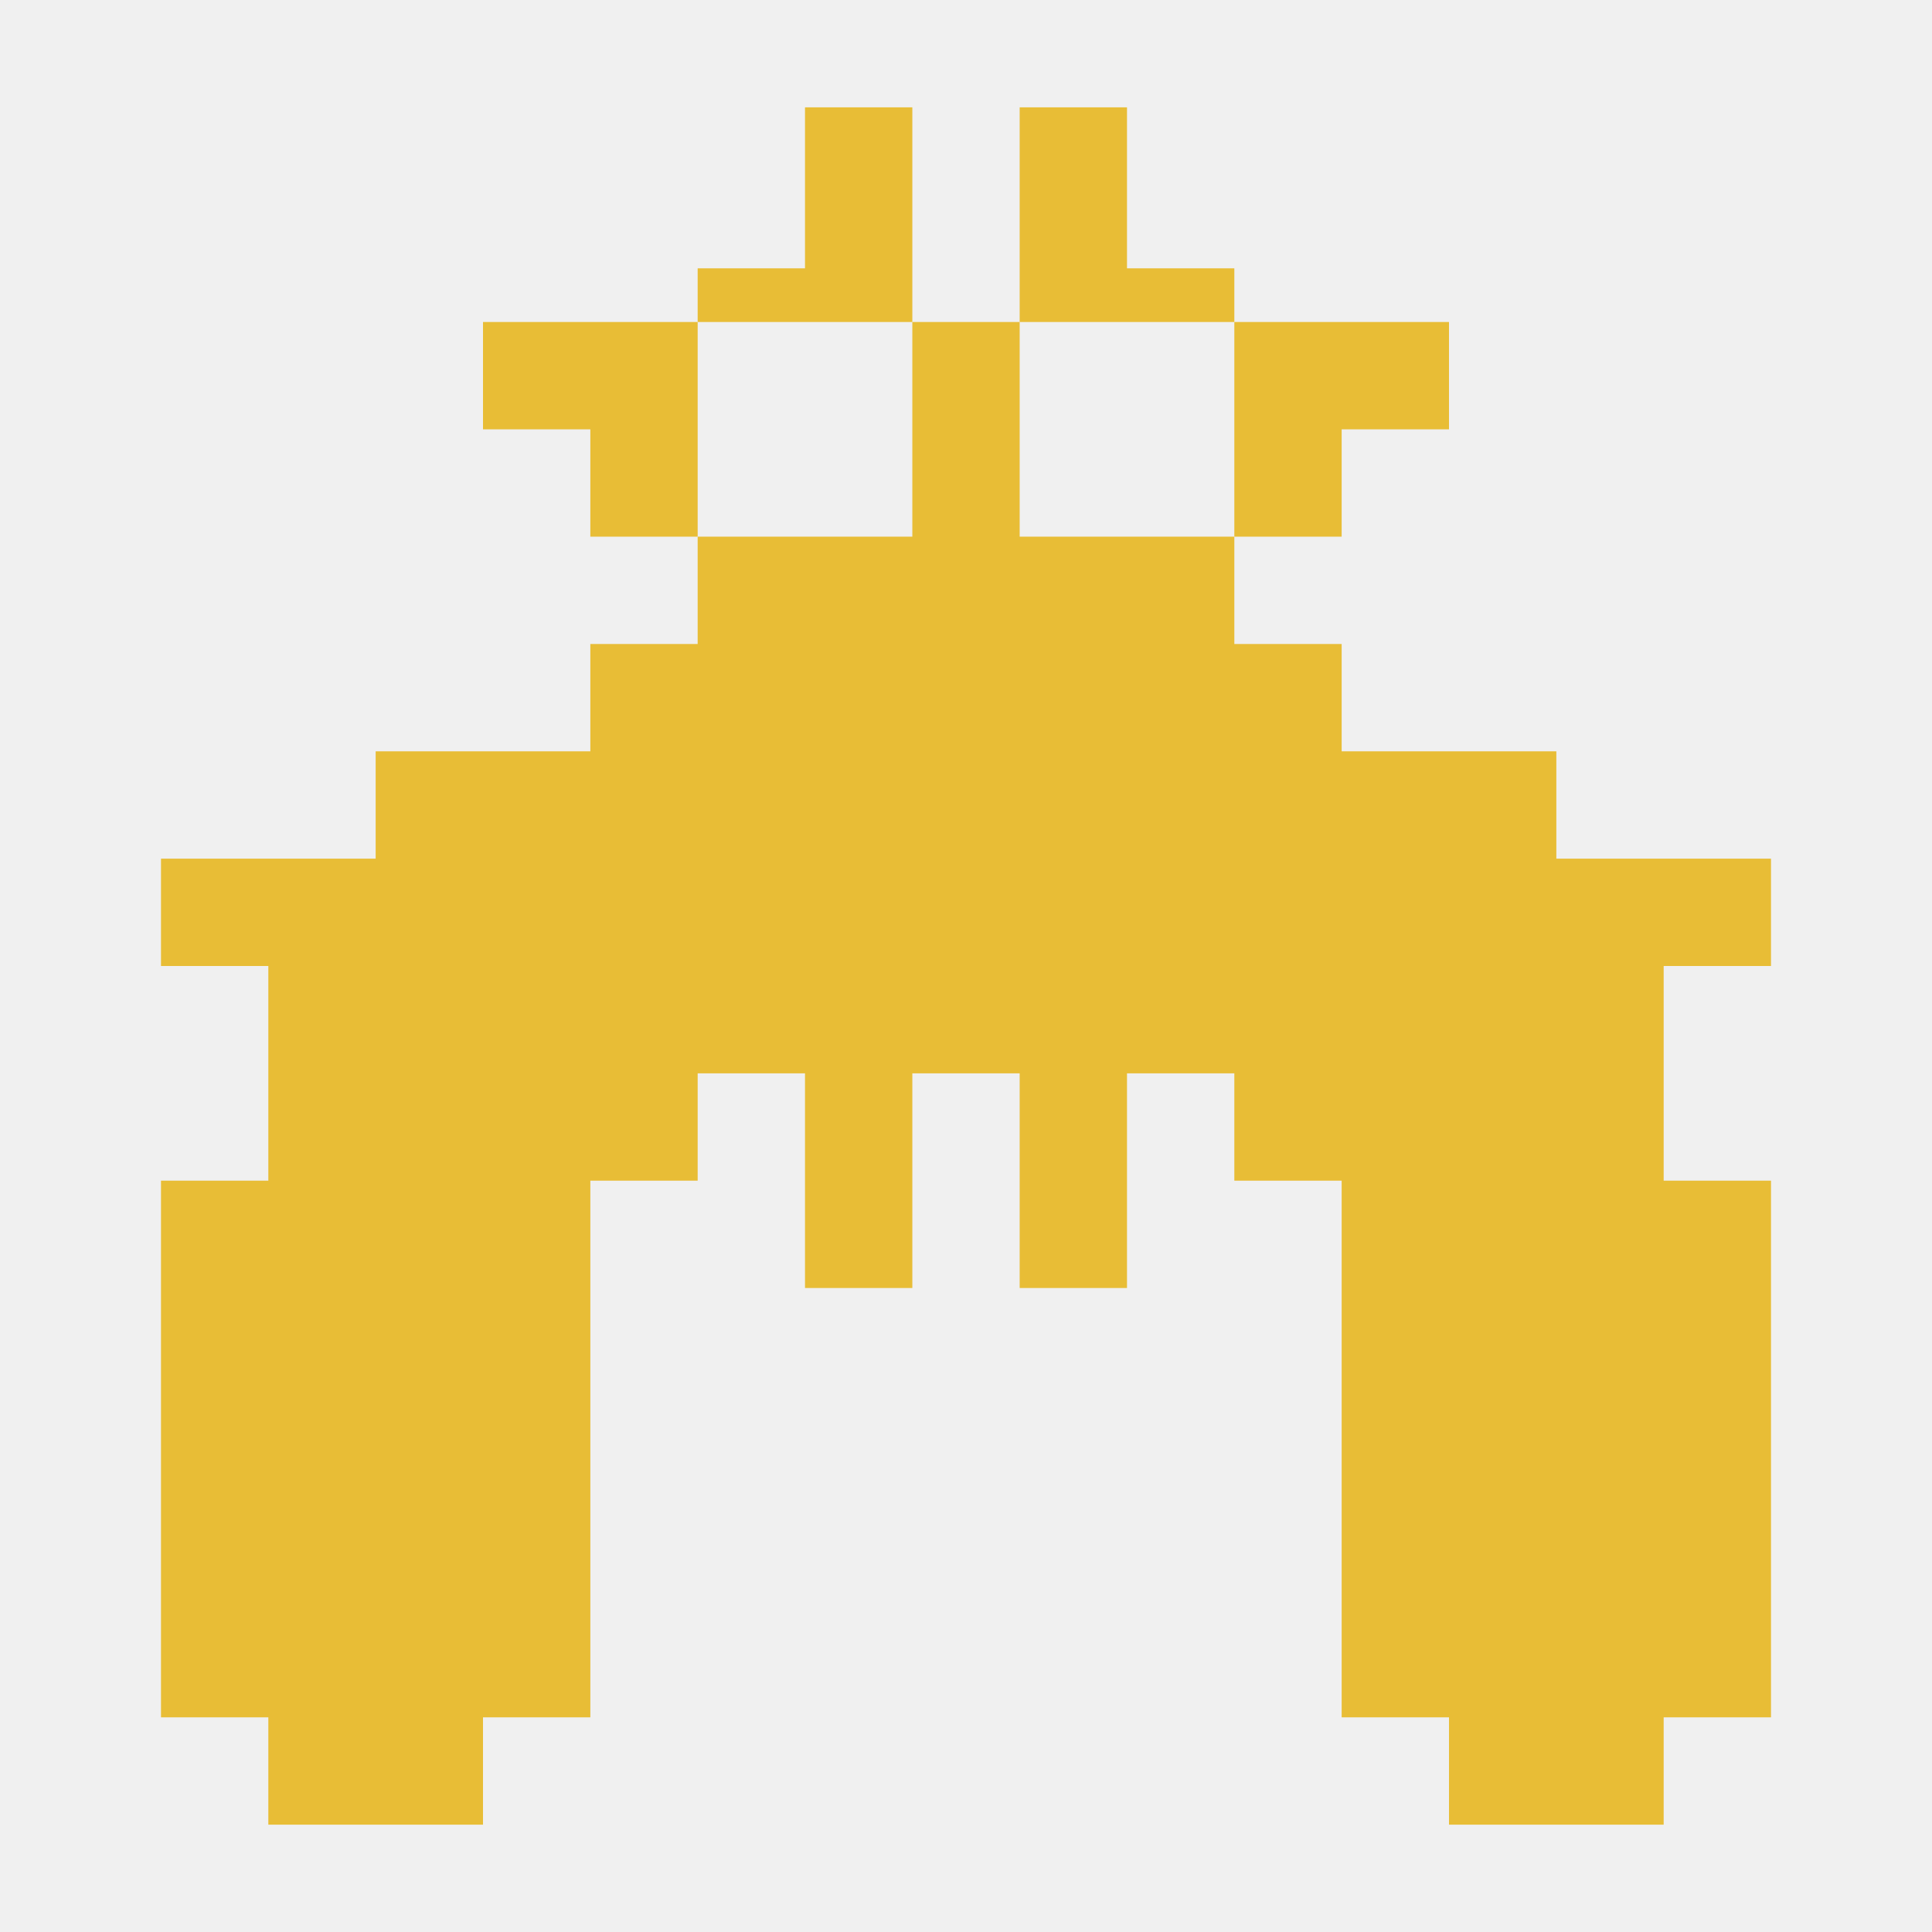
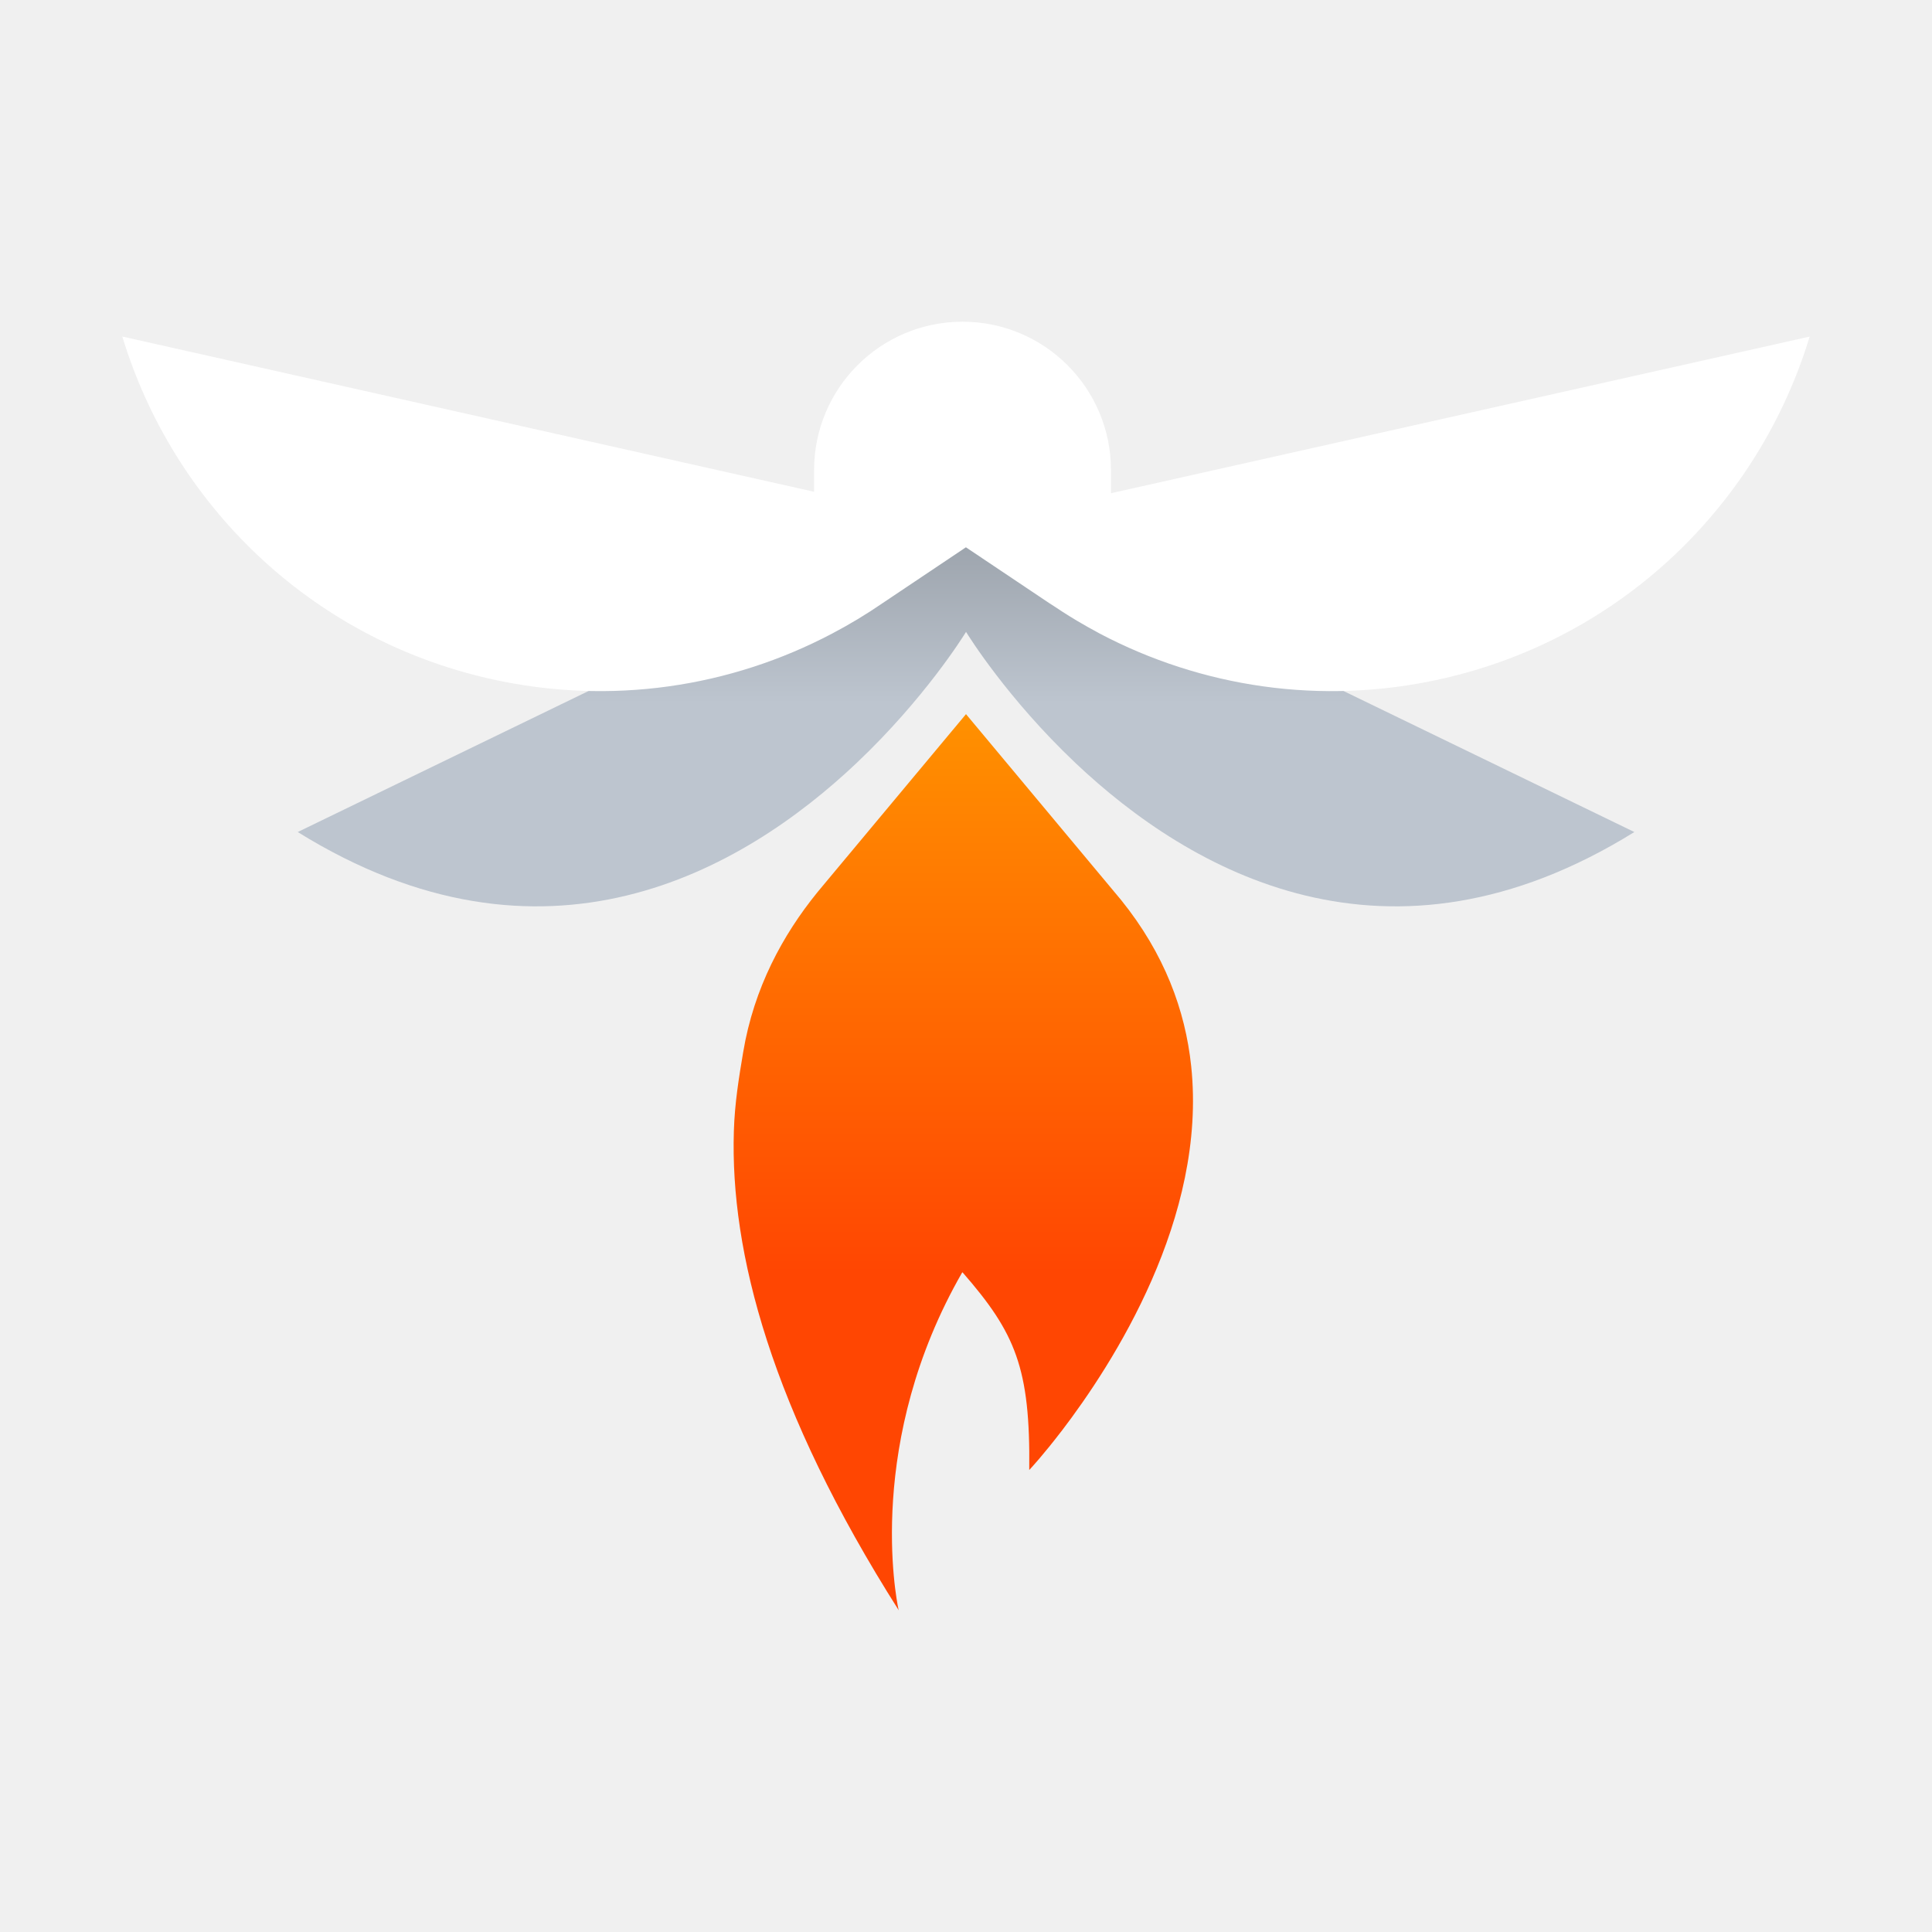
- <svg xmlns="http://www.w3.org/2000/svg" version="1.1" width="360" height="360" viewBox="0 0 360 360">
-   <path style="fill: #e8bd36;" d="M 130,100 h40 v-40 h20 v40 h40 v20 h20 v20 h40 v20 h40 v20 h-20 v40 h20 v100 h-20 v20 h-40 v-20 h-20 v-100 h-20 v-20 h-20 v40 h-20 v-40 h-20 v40 h-20 v-40 h-20 v20 h-20 v100 h-20 v20 h-40 v-20 h-20 v-100 h20 v-40 h-20 v-20 h40 v-20 h40 v-20 h20 z" />
-   <path style="fill: #e8bd36;" d="M 150,20 h20 v40 h-40 v-10 h20 z" />
-   <path style="fill: #e8bd36;" d="M 190,20 h20 v30 h20 v10 h-40 z" />
-   <path style="fill: #e8bd36;" d="M 90,60 h40 v40 h-20 v-20 h-20 z" />
-   <path style="fill: #e8bd36;" d="M 230,60 h40 v20 h-20 v20 h-20 z" />
+ <svg xmlns="http://www.w3.org/2000/svg" width="400" height="400" viewBox="0 0 489.36 489.36">
+   <defs>
+     <style>
+ 			.forewings {
+ 				fill: #fff;
+ 			}
+ 			.hindwings {
+ 				fill: url(#hindwings-background);
+ 			}
+ 			.abdomen {
+ 				fill: url(#abdomen-background);
+ 			}
+ 		</style>
+     <linearGradient id="hindwings-background" x1="244.69" y1="178.14" x2="244.69" y2="77.23" gradientUnits="userSpaceOnUse">
+       <stop offset="0" stop-color="#bdc5cf" />
+       <stop offset="1" stop-color="#6d737a" />
+     </linearGradient>
+     <linearGradient id="abdomen-background" x1="243.99" y1="356.44" x2="243.99" y2="129.44" gradientUnits="userSpaceOnUse">
+       <stop offset=".15" stop-color="#ff4602" />
+       <stop offset=".85" stop-color="#ff9a00" />
+     </linearGradient>
+   </defs>
+   <path class="hindwings" d="M244.69,128.665l-169.28,82.08c62.43,38.76,112.53,9.97,141.57-17.49.02-.04.04-.06.06-.06,17.19-16.29,27-32.09,27.61-33.08.02-.04.04-.06.04-.06,0,0,.02.02.04.06.61.99,10.42,16.79,27.61,33.08.02,0,.04.02.06.06,29.04,27.46,79.14,56.25,141.57,17.49l-169.28-82.08Z" />
+   <path class="forewings" d="M281.4,124.955v-5.87c0-20.77-16.83-37.6-37.6-37.6s-37.6,16.83-37.6,37.6v5.48L30.98,85.245c12.79,42.15,47.26,76.4,93.32,86.73,30.47,6.82,60.85,2.02,86.46-11.49,4.4-2.31,8.67-4.88,12.77-7.7l21.13-14.16,21.13,14.16c.4.28.82.52,1.23.79,1.34.9,2.69,1.77,4.06,2.62.6.37,1.2.73,1.8,1.09,1.7,1.01,3.43,1.98,5.18,2.92.17.09.33.19.5.28h0c25.63,13.5,56.01,18.32,86.49,11.49,46.06-10.33,80.53-44.58,93.32-86.72l-176.98,39.68Z" />
+   <path class="abdomen" d="M268.84,362.525c-4.54,5.93-7.79,9.45-8.14,9.81.29-25.86-3.51-34.7-16.86-50.02-.04-.02-.08-.02-.11-.04-24.56,42.71-16.79,82.38-16.14,85.41,0,.04.04.08.04.1.02.06.02.1.02.1-32.32-50.92-42.72-90.71-41.77-121.35.21-7.15,1.31-13.78,2.36-20.01,2.73-16.39,10.12-29.8,18.69-40.38.46-.55.93-1.11,1.39-1.68l36.36-43.58,37.66,45.13,1.62,1.94c11,13.63,16.27,27.96,17.76,42.11,4.04,38.38-19.8,75.37-32.87,92.46Z" />
</svg>
